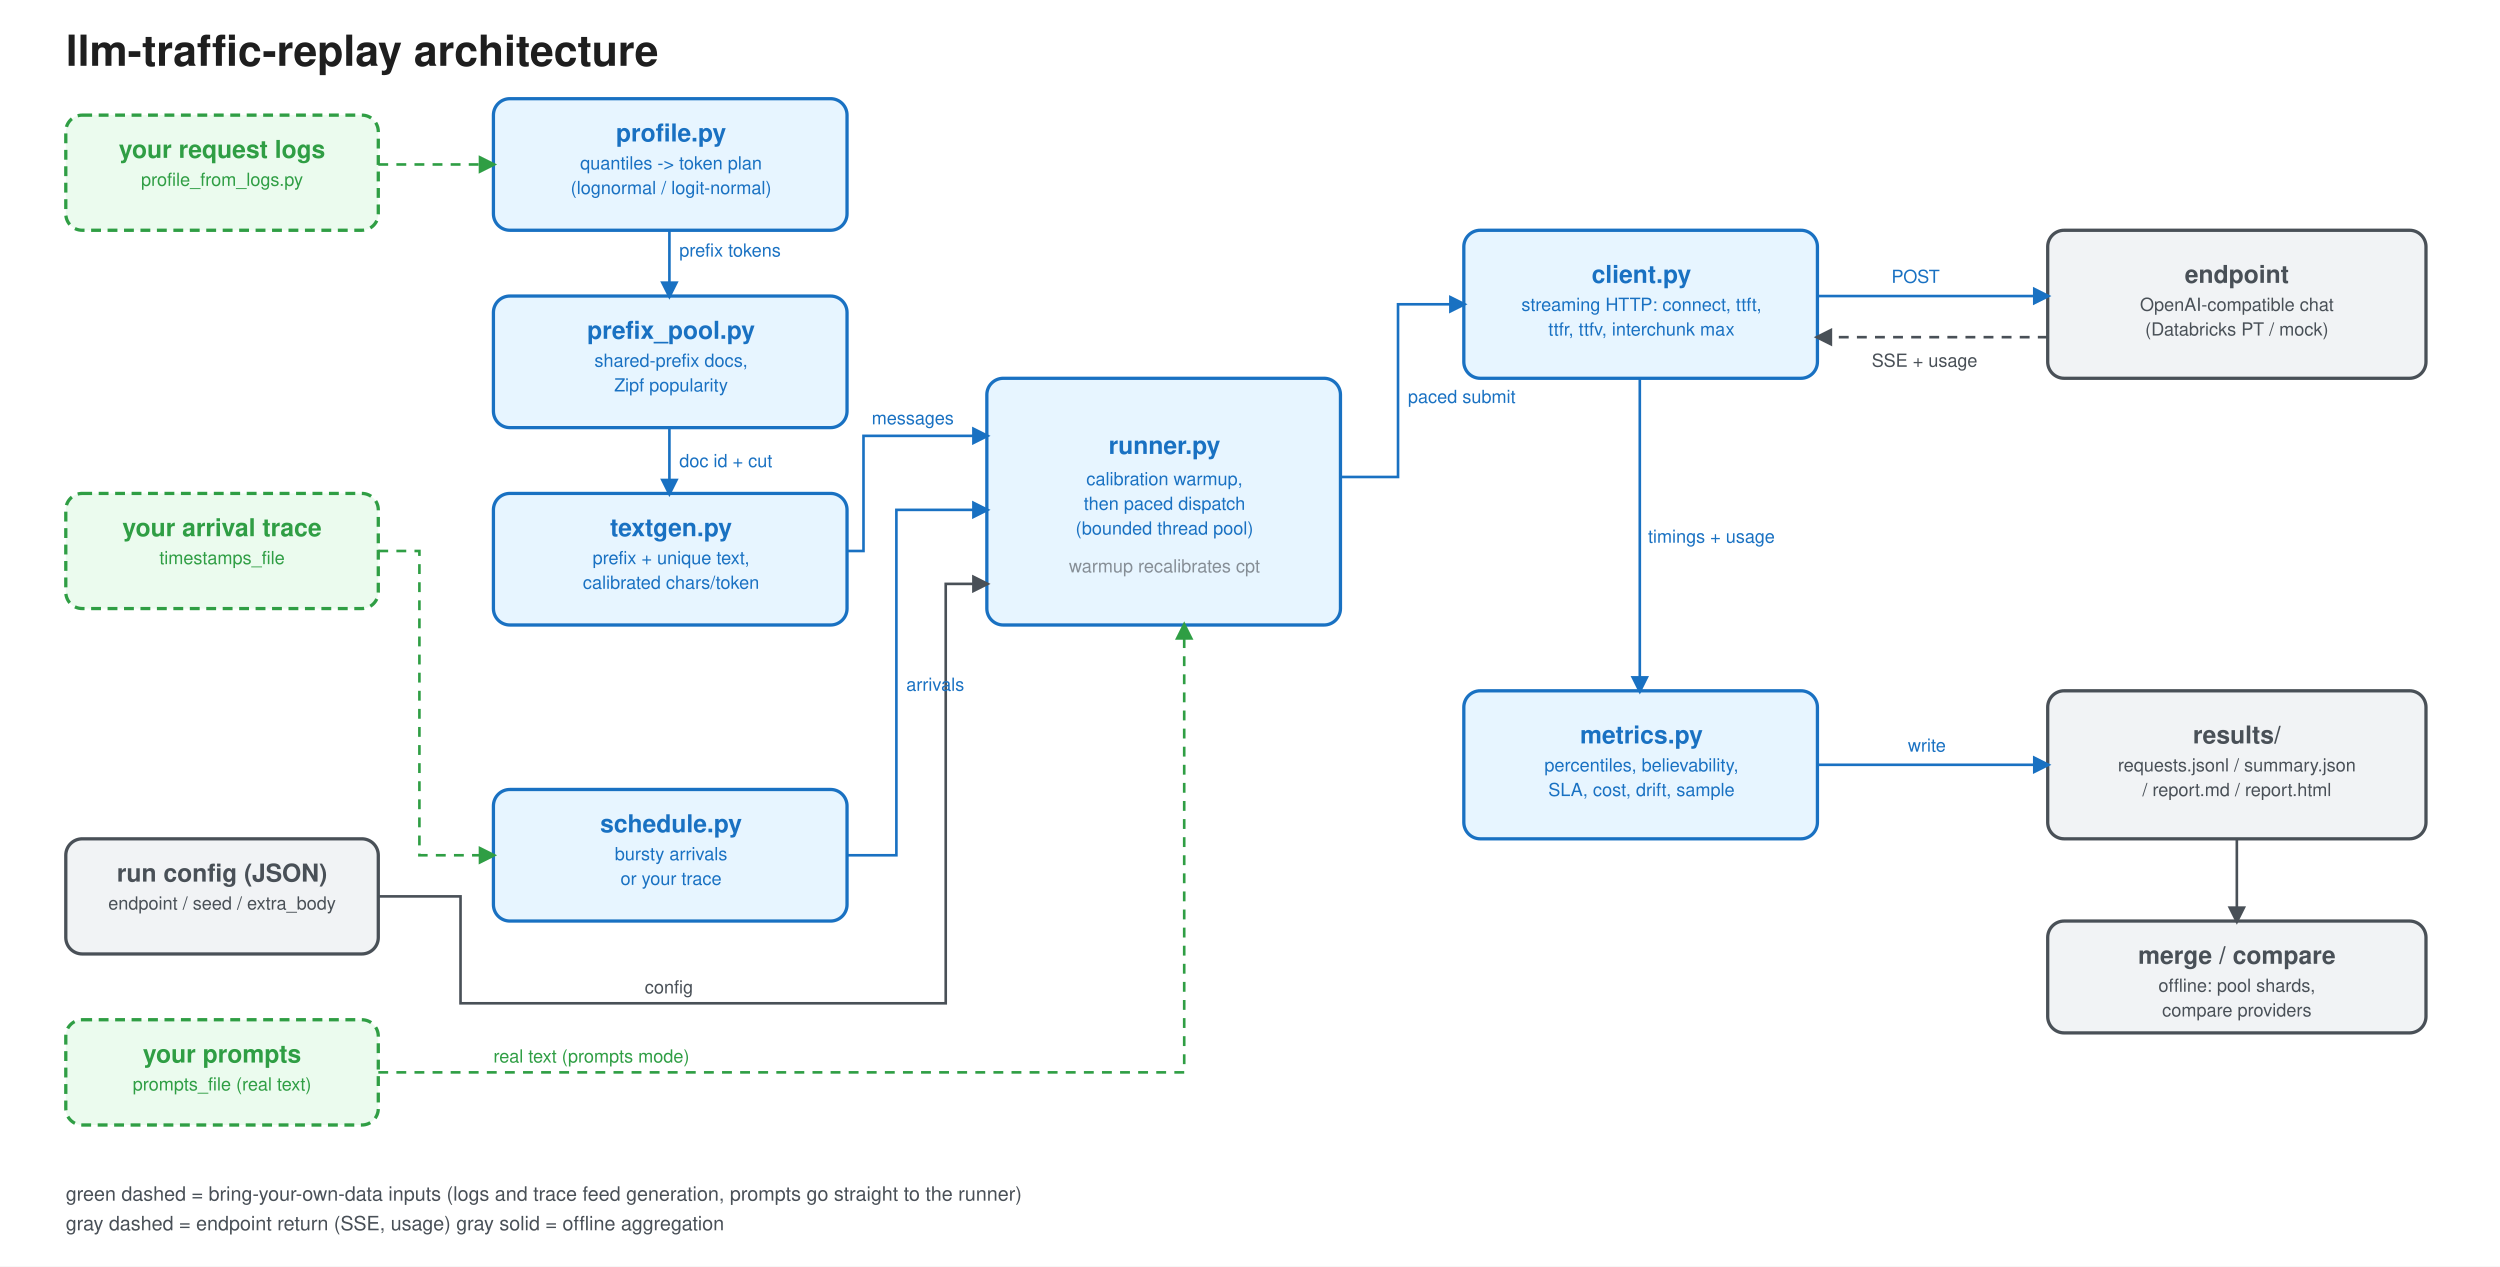
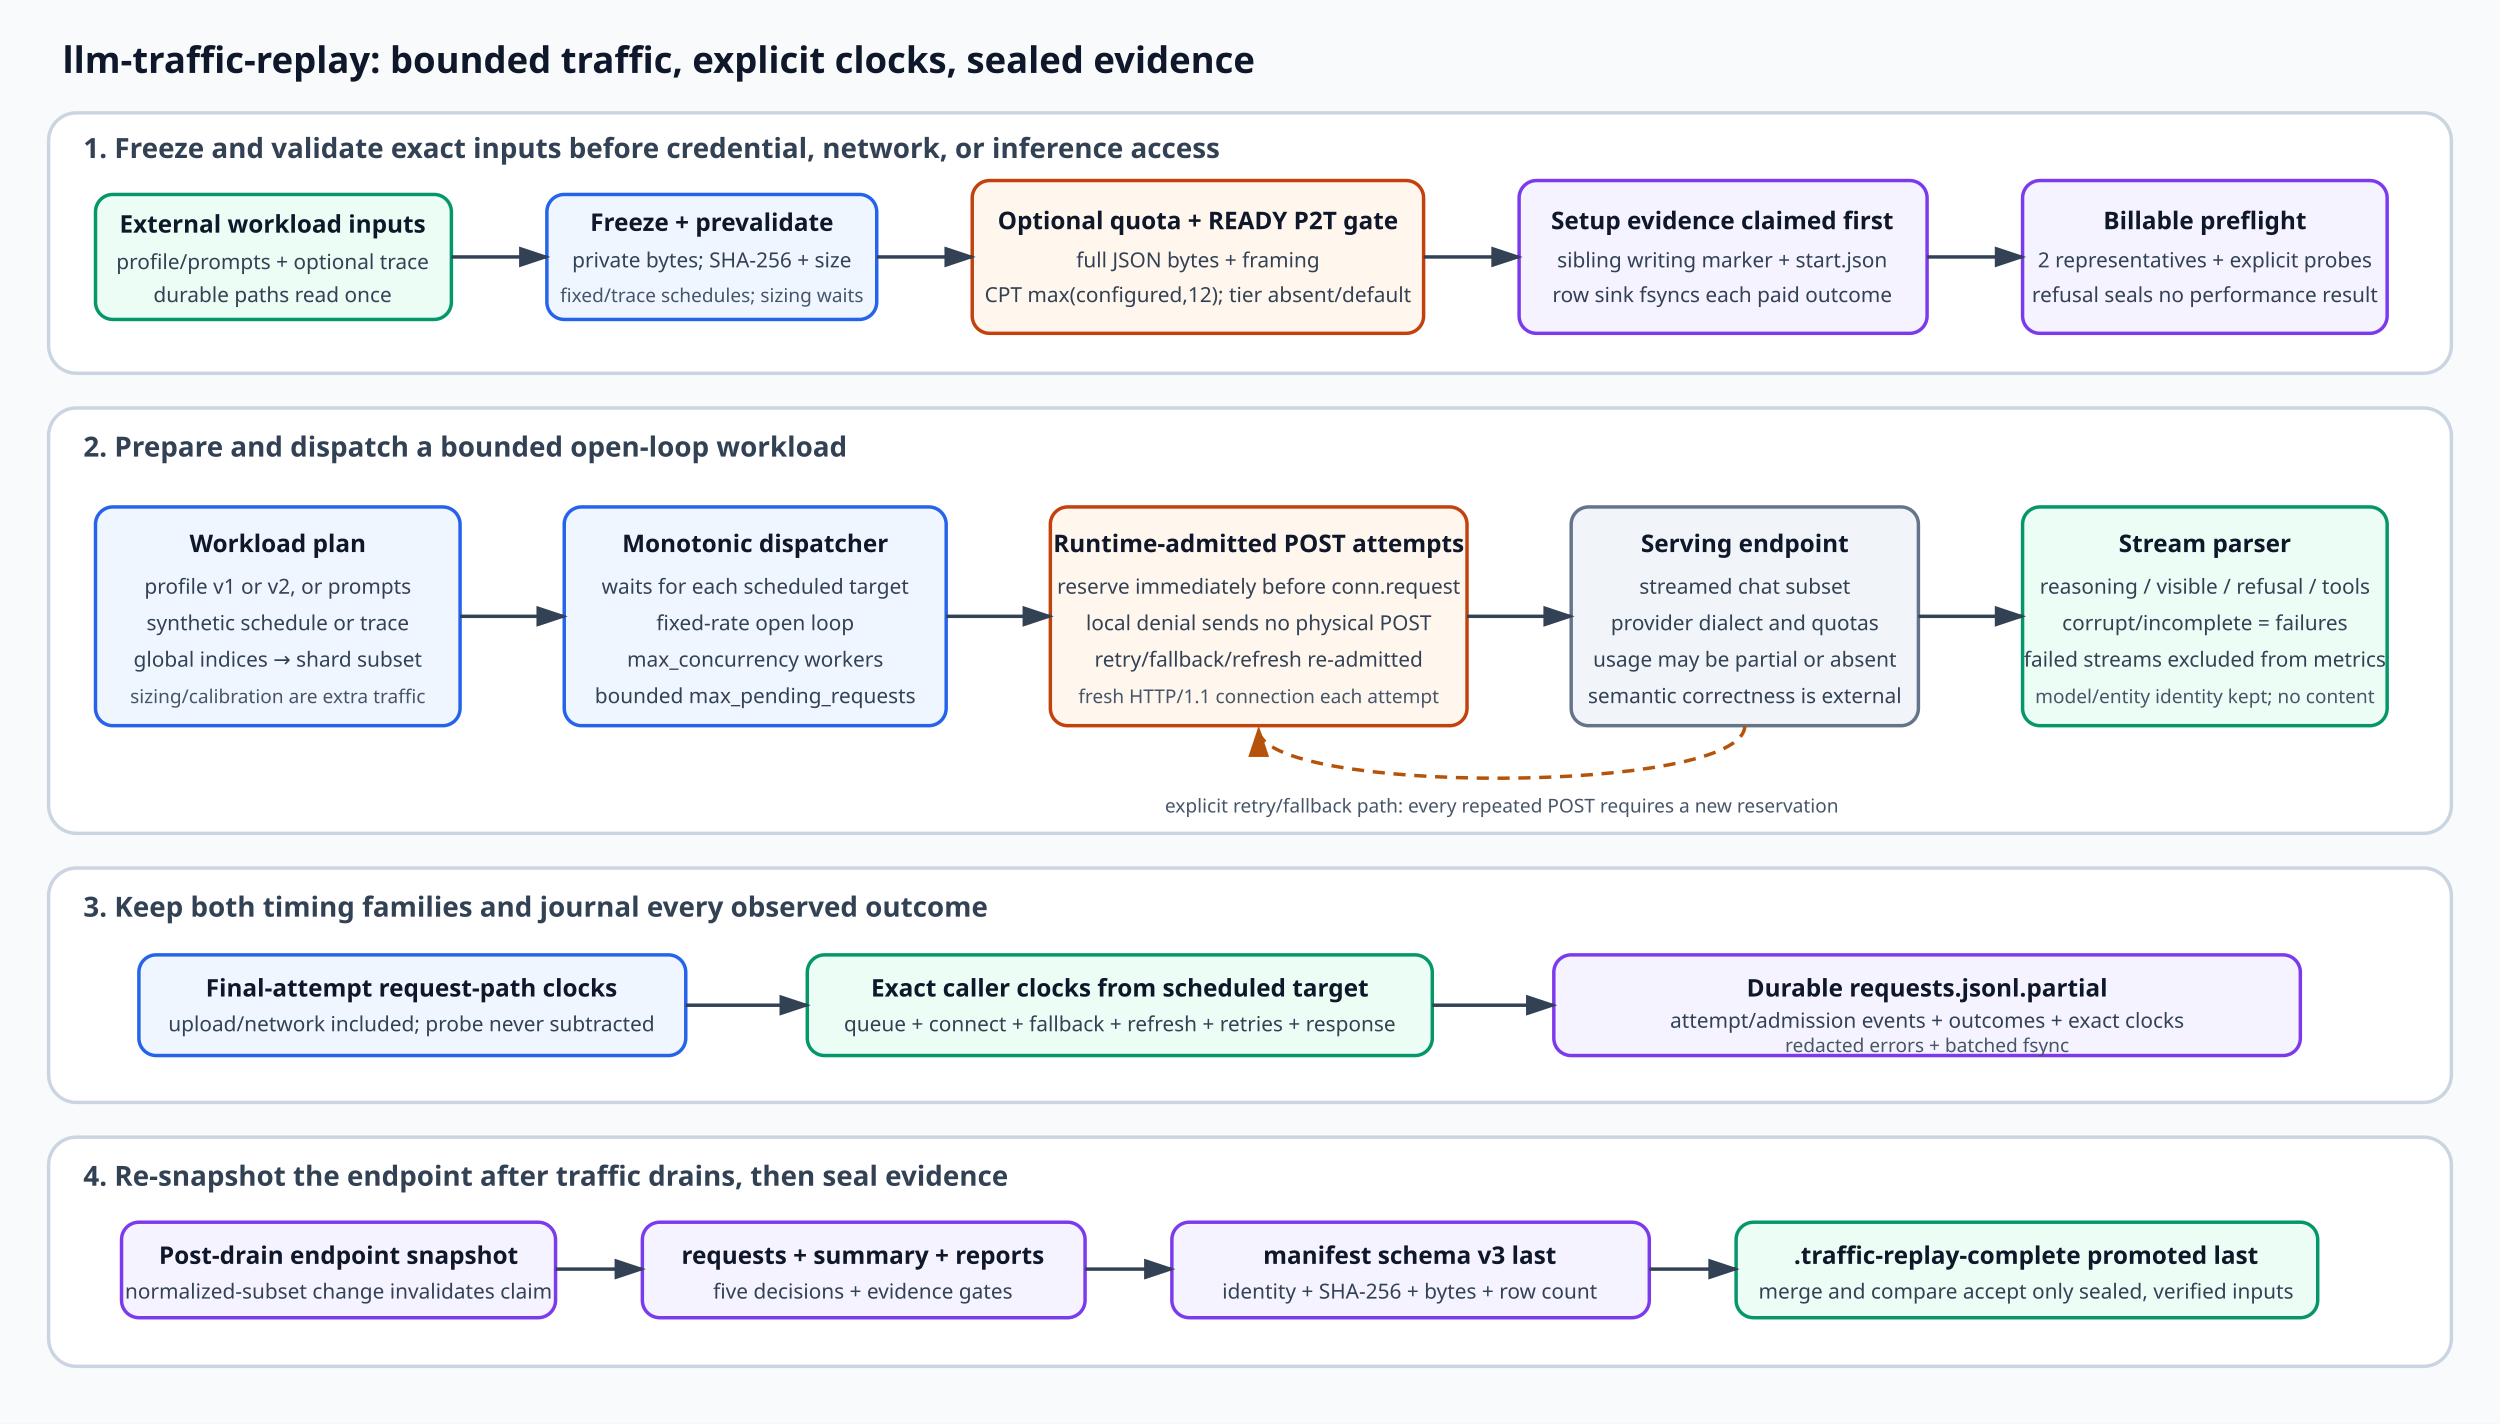
- <svg xmlns="http://www.w3.org/2000/svg" viewBox="0 0 1520 770" width="1520" height="770" font-family="Helvetica, Arial, sans-serif">
-   <rect x="0" y="0" width="1520" height="770" fill="#ffffff" />
-   <marker id="ablue" viewBox="0 0 10 10" refX="8" refY="5" markerWidth="7" markerHeight="7" orient="auto-start-reverse">
-     <path d="M0 0L10 5L0 10z" fill="#1971c2" />
-   </marker>
-   <marker id="agreen" viewBox="0 0 10 10" refX="8" refY="5" markerWidth="7" markerHeight="7" orient="auto-start-reverse">
-     <path d="M0 0L10 5L0 10z" fill="#2f9e44" />
-   </marker>
-   <marker id="agray" viewBox="0 0 10 10" refX="8" refY="5" markerWidth="7" markerHeight="7" orient="auto-start-reverse">
-     <path d="M0 0L10 5L0 10z" fill="#495057" />
-   </marker>
-   <text x="40" y="40" font-size="26" font-weight="700" fill="#1e1e1e">llm-traffic-replay architecture</text>
-   <rect x="40" y="70" width="190" height="70" rx="10" fill="#ebfbee" stroke="#2f9e44" stroke-width="2" stroke-dasharray="6 4" />
-   <text x="135" y="96" font-size="15" font-weight="600" fill="#2f9e44" text-anchor="middle">your request logs</text>
-   <text x="135" y="113" font-size="11" fill="#2f9e44" text-anchor="middle">profile_from_logs.py</text>
-   <rect x="40" y="300" width="190" height="70" rx="10" fill="#ebfbee" stroke="#2f9e44" stroke-width="2" stroke-dasharray="6 4" />
-   <text x="135" y="326" font-size="15" font-weight="600" fill="#2f9e44" text-anchor="middle">your arrival trace</text>
-   <text x="135" y="343" font-size="11" fill="#2f9e44" text-anchor="middle">timestamps_file</text>
-   <rect x="40" y="510" width="190" height="70" rx="10" fill="#f1f3f5" stroke="#495057" stroke-width="2" />
-   <text x="135" y="536" font-size="15" font-weight="600" fill="#495057" text-anchor="middle">run config (JSON)</text>
-   <text x="135" y="553" font-size="11" fill="#495057" text-anchor="middle">endpoint / seed / extra_body</text>
-   <rect x="40" y="620" width="190" height="64" rx="10" fill="#ebfbee" stroke="#2f9e44" stroke-width="2" stroke-dasharray="6 4" />
-   <text x="135" y="646" font-size="15" font-weight="600" fill="#2f9e44" text-anchor="middle">your prompts</text>
-   <text x="135" y="663" font-size="11" fill="#2f9e44" text-anchor="middle">prompts_file (real text)</text>
-   <rect x="300" y="60" width="215" height="80" rx="10" fill="#e7f5ff" stroke="#1971c2" stroke-width="2" />
-   <text x="408" y="86" font-size="15" font-weight="600" fill="#1971c2" text-anchor="middle">profile.py</text>
-   <text x="408" y="103" font-size="11" fill="#1971c2" text-anchor="middle">quantiles -&gt; token plan</text>
-   <text x="408" y="118" font-size="11" fill="#1971c2" text-anchor="middle">(lognormal / logit-normal)</text>
-   <rect x="300" y="180" width="215" height="80" rx="10" fill="#e7f5ff" stroke="#1971c2" stroke-width="2" />
-   <text x="408" y="206" font-size="15" font-weight="600" fill="#1971c2" text-anchor="middle">prefix_pool.py</text>
-   <text x="408" y="223" font-size="11" fill="#1971c2" text-anchor="middle">shared-prefix docs,</text>
-   <text x="408" y="238" font-size="11" fill="#1971c2" text-anchor="middle">Zipf popularity</text>
-   <rect x="300" y="300" width="215" height="80" rx="10" fill="#e7f5ff" stroke="#1971c2" stroke-width="2" />
-   <text x="408" y="326" font-size="15" font-weight="600" fill="#1971c2" text-anchor="middle">textgen.py</text>
-   <text x="408" y="343" font-size="11" fill="#1971c2" text-anchor="middle">prefix + unique text,</text>
-   <text x="408" y="358" font-size="11" fill="#1971c2" text-anchor="middle">calibrated chars/token</text>
-   <rect x="300" y="480" width="215" height="80" rx="10" fill="#e7f5ff" stroke="#1971c2" stroke-width="2" />
-   <text x="408" y="506" font-size="15" font-weight="600" fill="#1971c2" text-anchor="middle">schedule.py</text>
-   <text x="408" y="523" font-size="11" fill="#1971c2" text-anchor="middle">bursty arrivals</text>
-   <text x="408" y="538" font-size="11" fill="#1971c2" text-anchor="middle">or your trace</text>
-   <rect x="600" y="230" width="215" height="150" rx="10" fill="#e7f5ff" stroke="#1971c2" stroke-width="2" />
-   <text x="708" y="276" font-size="15" font-weight="600" fill="#1971c2" text-anchor="middle">runner.py</text>
-   <text x="708" y="295" font-size="11" fill="#1971c2" text-anchor="middle">calibration warmup,</text>
-   <text x="708" y="310" font-size="11" fill="#1971c2" text-anchor="middle">then paced dispatch</text>
-   <text x="708" y="325" font-size="11" fill="#1971c2" text-anchor="middle">(bounded thread pool)</text>
-   <text x="708" y="348" font-size="11" fill="#868e96" text-anchor="middle">warmup recalibrates cpt</text>
-   <rect x="890" y="140" width="215" height="90" rx="10" fill="#e7f5ff" stroke="#1971c2" stroke-width="2" />
-   <text x="998" y="172" font-size="15" font-weight="600" fill="#1971c2" text-anchor="middle">client.py</text>
-   <text x="998" y="189" font-size="11" fill="#1971c2" text-anchor="middle">streaming HTTP: connect, ttft,</text>
-   <text x="998" y="204" font-size="11" fill="#1971c2" text-anchor="middle">ttfr, ttfv, interchunk max</text>
-   <rect x="890" y="420" width="215" height="90" rx="10" fill="#e7f5ff" stroke="#1971c2" stroke-width="2" />
-   <text x="998" y="452" font-size="15" font-weight="600" fill="#1971c2" text-anchor="middle">metrics.py</text>
-   <text x="998" y="469" font-size="11" fill="#1971c2" text-anchor="middle">percentiles, believability,</text>
-   <text x="998" y="484" font-size="11" fill="#1971c2" text-anchor="middle">SLA, cost, drift, sample</text>
-   <rect x="1245" y="140" width="230" height="90" rx="10" fill="#f1f3f5" stroke="#495057" stroke-width="2" />
-   <text x="1360" y="172" font-size="15" font-weight="600" fill="#495057" text-anchor="middle">endpoint</text>
-   <text x="1360" y="189" font-size="11" fill="#495057" text-anchor="middle">OpenAI-compatible chat</text>
-   <text x="1360" y="204" font-size="11" fill="#495057" text-anchor="middle">(Databricks PT / mock)</text>
-   <rect x="1245" y="420" width="230" height="90" rx="10" fill="#f1f3f5" stroke="#495057" stroke-width="2" />
-   <text x="1360" y="452" font-size="15" font-weight="600" fill="#495057" text-anchor="middle">results/</text>
-   <text x="1360" y="469" font-size="11" fill="#495057" text-anchor="middle">requests.jsonl / summary.json</text>
-   <text x="1360" y="484" font-size="11" fill="#495057" text-anchor="middle">/ report.md / report.html</text>
-   <rect x="1245" y="560" width="230" height="68" rx="10" fill="#f1f3f5" stroke="#495057" stroke-width="2" />
-   <text x="1360" y="586" font-size="15" font-weight="600" fill="#495057" text-anchor="middle">merge / compare</text>
-   <text x="1360" y="603" font-size="11" fill="#495057" text-anchor="middle">offline: pool shards,</text>
-   <text x="1360" y="618" font-size="11" fill="#495057" text-anchor="middle">compare providers</text>
-   <polyline points="230,100 300,100" fill="none" stroke="#2f9e44" stroke-width="1.6" stroke-dasharray="6 5" marker-end="url(#agreen)" />
-   <polyline points="230,335 255,335 255,520 300,520" fill="none" stroke="#2f9e44" stroke-width="1.6" stroke-dasharray="6 5" marker-end="url(#agreen)" />
-   <polyline points="230,545 280,545 280,610 575,610 575,355 600,355" fill="none" stroke="#495057" stroke-width="1.6" marker-end="url(#agray)" />
-   <polyline points="407,140 407,180" fill="none" stroke="#1971c2" stroke-width="1.6" marker-end="url(#ablue)" />
-   <polyline points="407,260 407,300" fill="none" stroke="#1971c2" stroke-width="1.6" marker-end="url(#ablue)" />
-   <polyline points="515,335 525,335 525,265 600,265" fill="none" stroke="#1971c2" stroke-width="1.6" marker-end="url(#ablue)" />
-   <polyline points="515,520 545,520 545,310 600,310" fill="none" stroke="#1971c2" stroke-width="1.6" marker-end="url(#ablue)" />
-   <polyline points="815,290 850,290 850,185 890,185" fill="none" stroke="#1971c2" stroke-width="1.6" marker-end="url(#ablue)" />
-   <polyline points="1105,180 1245,180" fill="none" stroke="#1971c2" stroke-width="1.6" marker-end="url(#ablue)" />
-   <polyline points="1245,205 1105,205" fill="none" stroke="#495057" stroke-width="1.6" stroke-dasharray="6 5" marker-end="url(#agray)" />
-   <polyline points="997,230 997,420" fill="none" stroke="#1971c2" stroke-width="1.6" marker-end="url(#ablue)" />
-   <polyline points="1105,465 1245,465" fill="none" stroke="#1971c2" stroke-width="1.6" marker-end="url(#ablue)" />
-   <polyline points="1360,510 1360,560" fill="none" stroke="#495057" stroke-width="1.6" marker-end="url(#agray)" />
-   <polyline points="230,652 720,652 720,380" fill="none" stroke="#2f9e44" stroke-width="1.6" stroke-dasharray="6 5" marker-end="url(#agreen)" />
-   <text x="413" y="156" font-size="11" fill="#1971c2">prefix tokens</text>
-   <text x="413" y="284" font-size="11" fill="#1971c2">doc id + cut</text>
-   <text x="530" y="258" font-size="11" fill="#1971c2">messages</text>
-   <text x="551" y="420" font-size="11" fill="#1971c2">arrivals</text>
-   <text x="392" y="604" font-size="11" fill="#495057">config</text>
-   <text x="856" y="245" font-size="11" fill="#1971c2">paced submit</text>
-   <text x="1150" y="172" font-size="11" fill="#1971c2">POST</text>
-   <text x="1138" y="223" font-size="11" fill="#495057">SSE + usage</text>
-   <text x="1002" y="330" font-size="11" fill="#1971c2">timings + usage</text>
-   <text x="1160" y="457" font-size="11" fill="#1971c2">write</text>
-   <text x="300" y="646" font-size="11" fill="#2f9e44">real text (prompts mode)</text>
-   <text x="40" y="730" font-size="12" fill="#495057">green dashed = bring-your-own-data inputs (logs and trace feed generation, prompts go straight to the runner)</text>
-   <text x="40" y="748" font-size="12" fill="#495057">gray dashed = endpoint return (SSE, usage)     gray solid = offline aggregation</text>
+ <svg xmlns="http://www.w3.org/2000/svg" width="1440" height="820" viewBox="0 0 1440 820" role="img" aria-labelledby="title desc">
+   <defs>
+     <marker id="arrow" markerWidth="10" markerHeight="10" refX="8" refY="3" orient="auto" markerUnits="strokeWidth">
+       <path d="M0,0 L0,6 L9,3 z" fill="#334155" />
+     </marker>
+     <marker id="warnArrow" markerWidth="10" markerHeight="10" refX="8" refY="3" orient="auto" markerUnits="strokeWidth">
+       <path d="M0,0 L0,6 L9,3 z" fill="#b45309" />
+     </marker>
+     <style>
+       .bg{fill:#f8fafc}.lane{fill:#ffffff;stroke:#cbd5e1;stroke-width:2}.box{fill:#eff6ff;stroke:#2563eb;stroke-width:2}.safe{fill:#ecfdf5;stroke:#059669;stroke-width:2}.warn{fill:#fff7ed;stroke:#c2410c;stroke-width:2}.evidence{fill:#f5f3ff;stroke:#7c3aed;stroke-width:2}.muted{fill:#f1f5f9;stroke:#64748b;stroke-width:2}.h{font:700 21px system-ui,sans-serif;fill:#0f172a}.lh{font:700 16px system-ui,sans-serif;fill:#334155}.t{font:600 14px system-ui,sans-serif;fill:#0f172a}.s{font:12px system-ui,sans-serif;fill:#334155}.tiny{font:11px system-ui,sans-serif;fill:#475569}.arrow{fill:none;stroke:#334155;stroke-width:2;marker-end:url(#arrow)}.dash{fill:none;stroke:#b45309;stroke-width:2;stroke-dasharray:7 5;marker-end:url(#warnArrow)}
+     </style>
+   </defs>
+   <rect class="bg" x="0" y="0" width="1440" height="820" />
+   <text class="h" x="36" y="42">llm-traffic-replay: bounded traffic, explicit clocks, sealed evidence</text>
+   <rect class="lane" x="28" y="65" width="1384" height="150" rx="16" />
+   <text class="lh" x="48" y="91">1. Freeze and validate exact inputs before credential, network, or inference access</text>
+   <rect class="safe" x="55" y="112" width="205" height="72" rx="10" />
+   <text class="t" x="157" y="134" text-anchor="middle">External workload inputs</text>
+   <text class="s" x="157" y="155" text-anchor="middle">profile/prompts + optional trace</text>
+   <text class="s" x="157" y="174" text-anchor="middle">durable paths read once</text>
+   <rect class="box" x="315" y="112" width="190" height="72" rx="10" />
+   <text class="t" x="410" y="133" text-anchor="middle">Freeze + prevalidate</text>
+   <text class="s" x="410" y="154" text-anchor="middle">private bytes; SHA-256 + size</text>
+   <text class="tiny" x="410" y="174" text-anchor="middle">fixed/trace schedules; sizing waits</text>
+   <rect class="warn" x="560" y="104" width="260" height="88" rx="10" />
+   <text class="t" x="690" y="132" text-anchor="middle">Optional quota + READY P2T gate</text>
+   <text class="s" x="690" y="154" text-anchor="middle">full JSON bytes + framing</text>
+   <text class="s" x="690" y="174" text-anchor="middle">CPT max(configured,12); tier absent/default</text>
+   <rect class="evidence" x="875" y="104" width="235" height="88" rx="10" />
+   <text class="t" x="992" y="132" text-anchor="middle">Setup evidence claimed first</text>
+   <text class="s" x="992" y="154" text-anchor="middle">sibling writing marker + start.json</text>
+   <text class="s" x="992" y="174" text-anchor="middle">row sink fsyncs each paid outcome</text>
+   <rect class="evidence" x="1165" y="104" width="210" height="88" rx="10" />
+   <text class="t" x="1270" y="132" text-anchor="middle">Billable preflight</text>
+   <text class="s" x="1270" y="154" text-anchor="middle">2 representatives + explicit probes</text>
+   <text class="s" x="1270" y="174" text-anchor="middle">refusal seals no performance result</text>
+   <path class="arrow" d="M260 148 H315" />
+   <path class="arrow" d="M505 148 H560" />
+   <path class="arrow" d="M820 148 H875" />
+   <path class="arrow" d="M1110 148 H1165" />
+   <rect class="lane" x="28" y="235" width="1384" height="245" rx="16" />
+   <text class="lh" x="48" y="263">2. Prepare and dispatch a bounded open-loop workload</text>
+   <rect class="box" x="55" y="292" width="210" height="126" rx="10" />
+   <text class="t" x="160" y="318" text-anchor="middle">Workload plan</text>
+   <text class="s" x="160" y="342" text-anchor="middle">profile v1 or v2, or prompts</text>
+   <text class="s" x="160" y="363" text-anchor="middle">synthetic schedule or trace</text>
+   <text class="s" x="160" y="384" text-anchor="middle">global indices → shard subset</text>
+   <text class="tiny" x="160" y="405" text-anchor="middle">sizing/calibration are extra traffic</text>
+   <rect class="box" x="325" y="292" width="220" height="126" rx="10" />
+   <text class="t" x="435" y="318" text-anchor="middle">Monotonic dispatcher</text>
+   <text class="s" x="435" y="342" text-anchor="middle">waits for each scheduled target</text>
+   <text class="s" x="435" y="363" text-anchor="middle">fixed-rate open loop</text>
+   <text class="s" x="435" y="384" text-anchor="middle">max_concurrency workers</text>
+   <text class="s" x="435" y="405" text-anchor="middle">bounded max_pending_requests</text>
+   <rect class="warn" x="605" y="292" width="240" height="126" rx="10" />
+   <text class="t" x="725" y="318" text-anchor="middle">Runtime-admitted POST attempts</text>
+   <text class="s" x="725" y="342" text-anchor="middle">reserve immediately before conn.request</text>
+   <text class="s" x="725" y="363" text-anchor="middle">local denial sends no physical POST</text>
+   <text class="s" x="725" y="384" text-anchor="middle">retry/fallback/refresh re-admitted</text>
+   <text class="tiny" x="725" y="405" text-anchor="middle">fresh HTTP/1.1 connection each attempt</text>
+   <rect class="muted" x="905" y="292" width="200" height="126" rx="10" />
+   <text class="t" x="1005" y="318" text-anchor="middle">Serving endpoint</text>
+   <text class="s" x="1005" y="342" text-anchor="middle">streamed chat subset</text>
+   <text class="s" x="1005" y="363" text-anchor="middle">provider dialect and quotas</text>
+   <text class="s" x="1005" y="384" text-anchor="middle">usage may be partial or absent</text>
+   <text class="s" x="1005" y="405" text-anchor="middle">semantic correctness is external</text>
+   <rect class="safe" x="1165" y="292" width="210" height="126" rx="10" />
+   <text class="t" x="1270" y="318" text-anchor="middle">Stream parser</text>
+   <text class="s" x="1270" y="342" text-anchor="middle">reasoning / visible / refusal / tools</text>
+   <text class="s" x="1270" y="363" text-anchor="middle">corrupt/incomplete = failures</text>
+   <text class="s" x="1270" y="384" text-anchor="middle">failed streams excluded from metrics</text>
+   <text class="tiny" x="1270" y="405" text-anchor="middle">model/entity identity kept; no content</text>
+   <path class="arrow" d="M265 355 H325" />
+   <path class="arrow" d="M545 355 H605" />
+   <path class="arrow" d="M845 355 H905" />
+   <path class="arrow" d="M1105 355 H1165" />
+   <path class="dash" d="M1005 418 C1005 458 725 458 725 420" />
+   <text class="tiny" x="865" y="468" text-anchor="middle">explicit retry/fallback path: every repeated POST requires a new reservation</text>
+   <rect class="lane" x="28" y="500" width="1384" height="135" rx="16" />
+   <text class="lh" x="48" y="528">3. Keep both timing families and journal every observed outcome</text>
+   <rect class="box" x="80" y="550" width="315" height="58" rx="10" />
+   <text class="t" x="237" y="574" text-anchor="middle">Final-attempt request-path clocks</text>
+   <text class="s" x="237" y="594" text-anchor="middle">upload/network included; probe never subtracted</text>
+   <rect class="safe" x="465" y="550" width="360" height="58" rx="10" />
+   <text class="t" x="645" y="574" text-anchor="middle">Exact caller clocks from scheduled target</text>
+   <text class="s" x="645" y="594" text-anchor="middle">queue + connect + fallback + refresh + retries + response</text>
+   <rect class="evidence" x="895" y="550" width="430" height="58" rx="10" />
+   <text class="t" x="1110" y="574" text-anchor="middle">Durable requests.jsonl.partial</text>
+   <text class="s" x="1110" y="592" text-anchor="middle">attempt/admission events + outcomes + exact clocks</text>
+   <text class="tiny" x="1110" y="606" text-anchor="middle">redacted errors + batched fsync</text>
+   <path class="arrow" d="M395 579 H465" />
+   <path class="arrow" d="M825 579 H895" />
+   <rect class="lane" x="28" y="655" width="1384" height="132" rx="16" />
+   <text class="lh" x="48" y="683">4. Re-snapshot the endpoint after traffic drains, then seal evidence</text>
+   <rect class="evidence" x="70" y="704" width="250" height="55" rx="10" />
+   <text class="t" x="195" y="728" text-anchor="middle">Post-drain endpoint snapshot</text>
+   <text class="s" x="195" y="748" text-anchor="middle">normalized-subset change invalidates claim</text>
+   <rect class="evidence" x="370" y="704" width="255" height="55" rx="10" />
+   <text class="t" x="497" y="728" text-anchor="middle">requests + summary + reports</text>
+   <text class="s" x="497" y="748" text-anchor="middle">five decisions + evidence gates</text>
+   <rect class="evidence" x="675" y="704" width="275" height="55" rx="10" />
+   <text class="t" x="812" y="728" text-anchor="middle">manifest schema v3 last</text>
+   <text class="s" x="812" y="748" text-anchor="middle">identity + SHA-256 + bytes + row count</text>
+   <rect class="safe" x="1000" y="704" width="335" height="55" rx="10" />
+   <text class="t" x="1167" y="728" text-anchor="middle">.traffic-replay-complete promoted last</text>
+   <text class="s" x="1167" y="748" text-anchor="middle">merge and compare accept only sealed, verified inputs</text>
+   <path class="arrow" d="M320 731 H370" />
+   <path class="arrow" d="M625 731 H675" />
+   <path class="arrow" d="M950 731 H1000" />
</svg>
